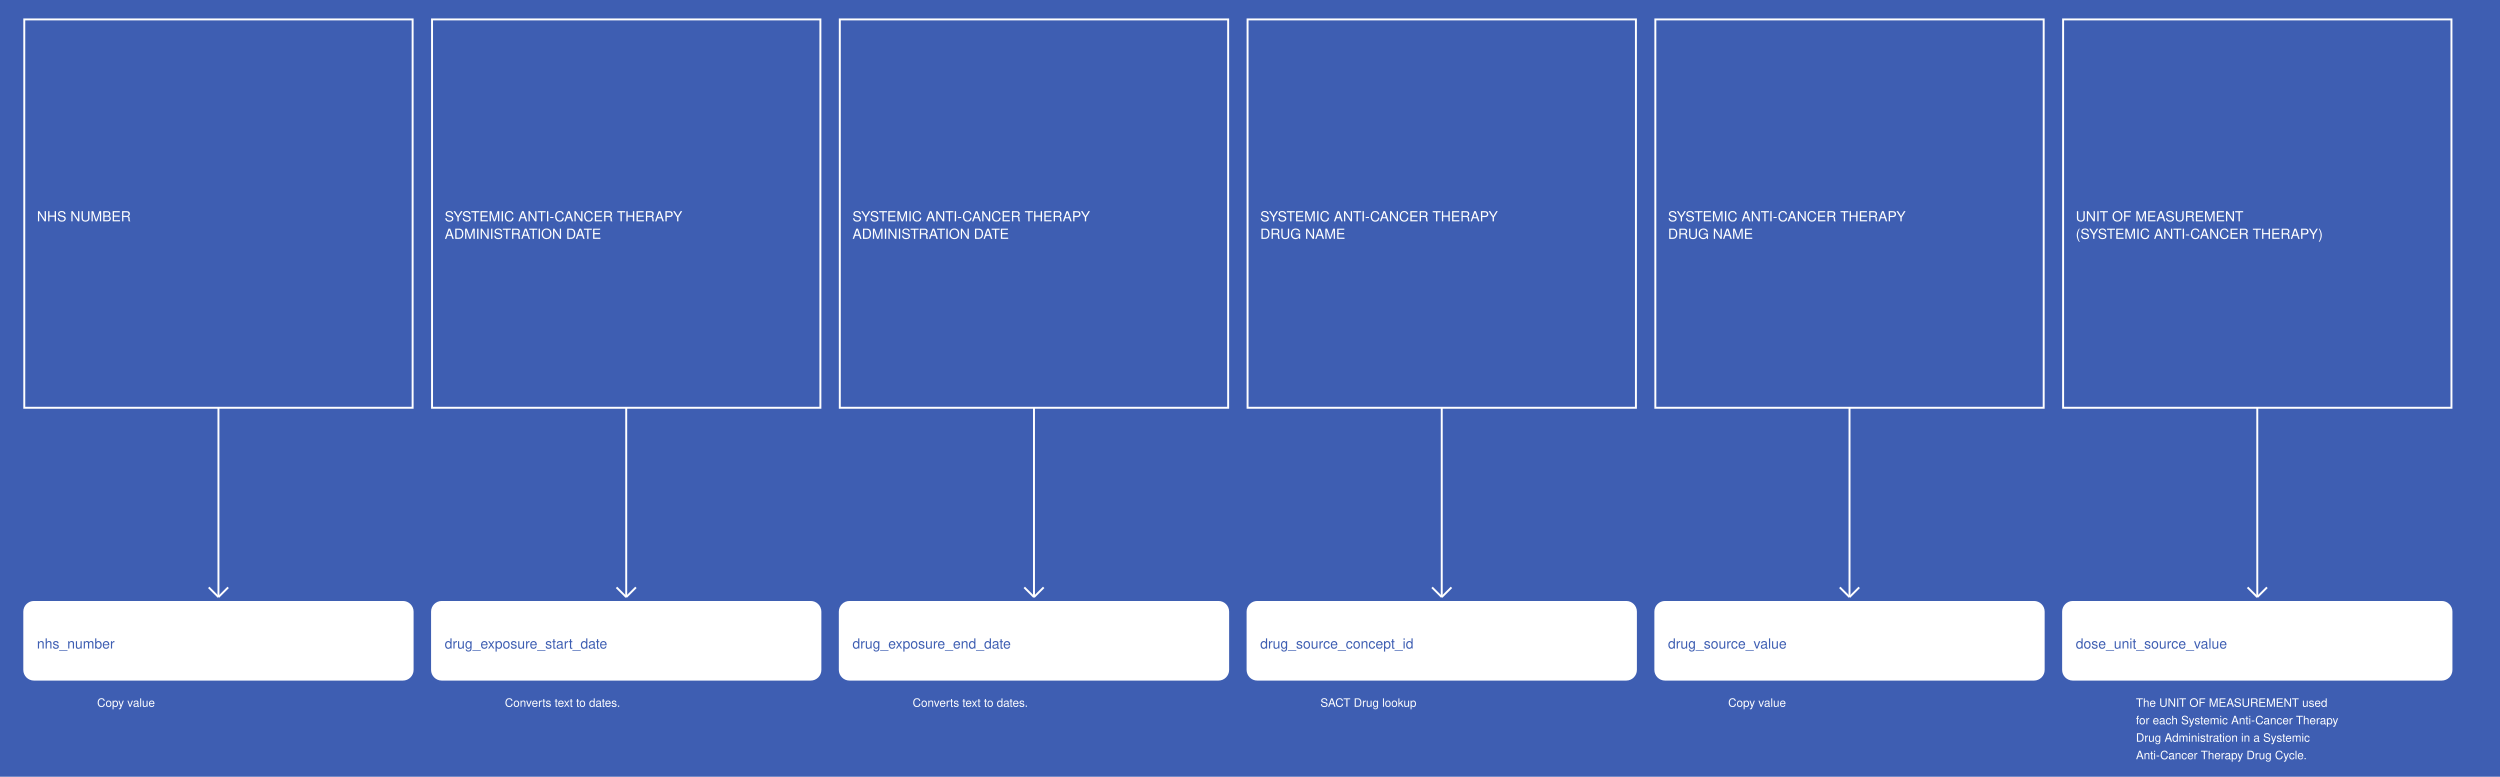
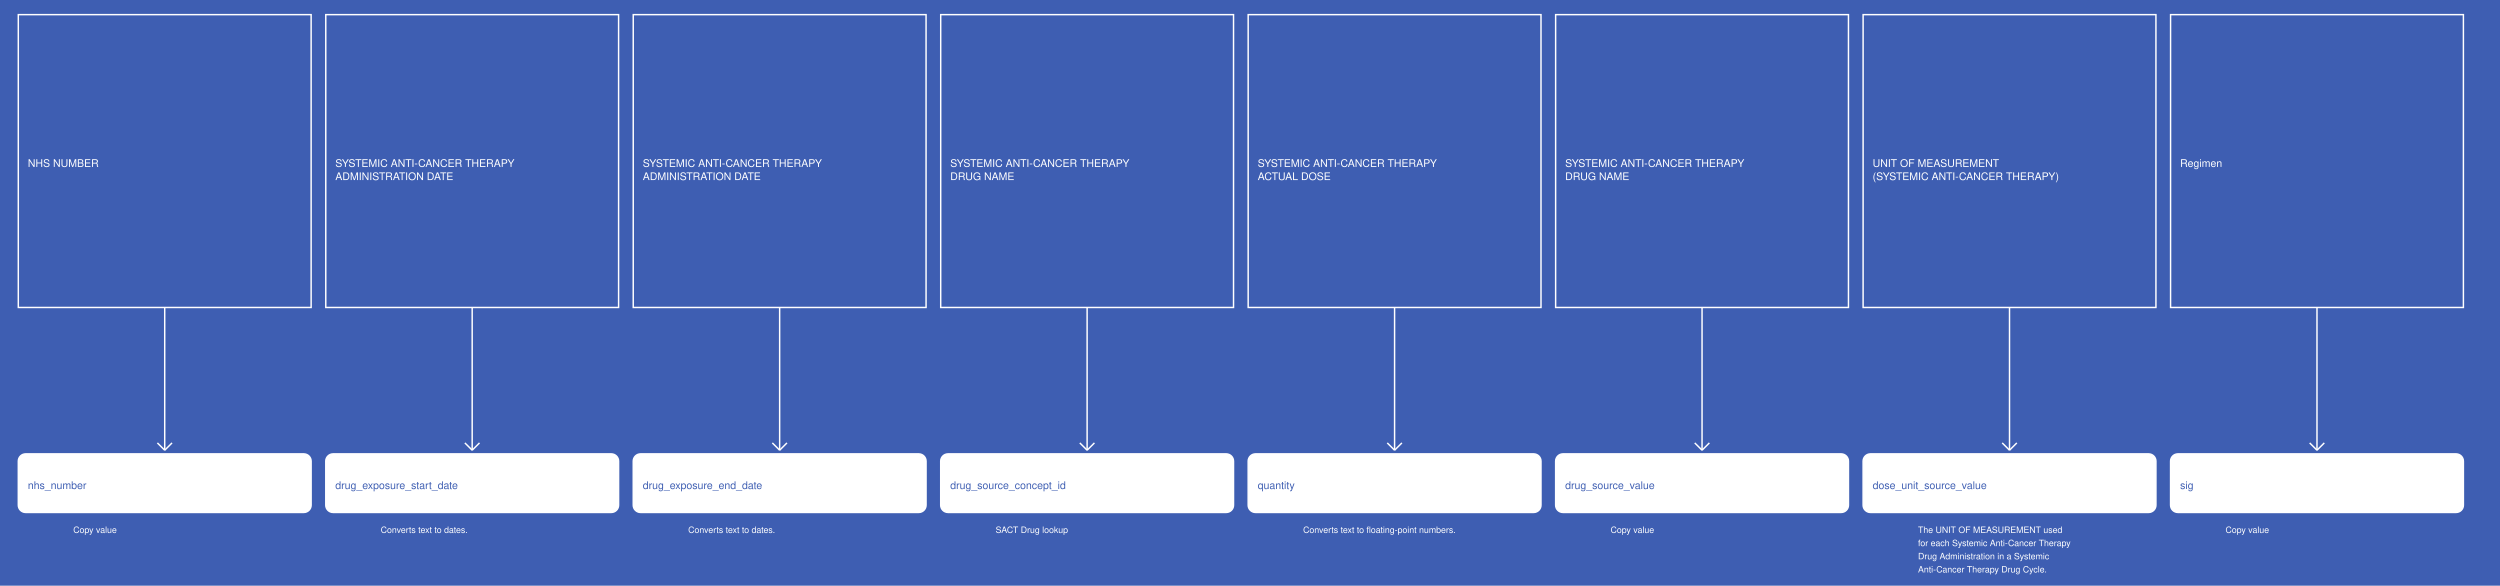
- <svg xmlns="http://www.w3.org/2000/svg" width="2575" height="800">
+ <svg xmlns="http://www.w3.org/2000/svg" width="3415" height="800">
  <rect width="100%" height="100%" fill="#3E5EB2" />
  <g>
    <rect x="25" y="20" width="400" height="400" fill="#3E5EB2" stroke="white" stroke-width="2" />
    <text x="38" y="228" fill="white" font-family="Helvetica" font-size="1.2em" text-anchor="start">NHS NUMBER</text>
  </g>
  <g>
    <line x1="225" y1="420" x2="225" y2="615" stroke="white" stroke-width="2" />
    <line x1="215" y1="605" x2="225" y2="615" stroke="white" stroke-width="2" />
    <line x1="235" y1="605" x2="225" y2="615" stroke="white" stroke-width="2" />
    <text x="100" y="728" fill="white" font-size="1em" font-family="Helvetica">Copy value</text>
  </g>
  <g>
    <rect x="25" y="620" width="400" height="80" fill="white" stroke="white" stroke-width="2" rx="10" />
    <text x="38" y="668" fill="#3E5EB2" font-family="Helvetica" font-size="1.2em" text-anchor="start">nhs_number</text>
  </g>
  <g>
    <rect x="445" y="20" width="400" height="400" fill="#3E5EB2" stroke="white" stroke-width="2" />
    <text x="458" y="228" fill="white" font-family="Helvetica" font-size="1.2em" text-anchor="start">SYSTEMIC ANTI-CANCER THERAPY</text>
    <text x="458" y="246" fill="white" font-family="Helvetica" font-size="1.2em" text-anchor="start">ADMINISTRATION DATE</text>
  </g>
  <g>
    <line x1="645" y1="420" x2="645" y2="615" stroke="white" stroke-width="2" />
    <line x1="635" y1="605" x2="645" y2="615" stroke="white" stroke-width="2" />
    <line x1="655" y1="605" x2="645" y2="615" stroke="white" stroke-width="2" />
    <text x="520" y="728" fill="white" font-size="1em" font-family="Helvetica">Converts text to dates.</text>
  </g>
  <g>
    <rect x="445" y="620" width="400" height="80" fill="white" stroke="white" stroke-width="2" rx="10" />
    <text x="458" y="668" fill="#3E5EB2" font-family="Helvetica" font-size="1.2em" text-anchor="start">drug_exposure_start_date</text>
  </g>
  <g>
    <rect x="865" y="20" width="400" height="400" fill="#3E5EB2" stroke="white" stroke-width="2" />
    <text x="878" y="228" fill="white" font-family="Helvetica" font-size="1.2em" text-anchor="start">SYSTEMIC ANTI-CANCER THERAPY</text>
    <text x="878" y="246" fill="white" font-family="Helvetica" font-size="1.2em" text-anchor="start">ADMINISTRATION DATE</text>
  </g>
  <g>
    <line x1="1065" y1="420" x2="1065" y2="615" stroke="white" stroke-width="2" />
    <line x1="1055" y1="605" x2="1065" y2="615" stroke="white" stroke-width="2" />
    <line x1="1075" y1="605" x2="1065" y2="615" stroke="white" stroke-width="2" />
    <text x="940" y="728" fill="white" font-size="1em" font-family="Helvetica">Converts text to dates.</text>
  </g>
  <g>
    <rect x="865" y="620" width="400" height="80" fill="white" stroke="white" stroke-width="2" rx="10" />
    <text x="878" y="668" fill="#3E5EB2" font-family="Helvetica" font-size="1.2em" text-anchor="start">drug_exposure_end_date</text>
  </g>
  <g>
    <rect x="1285" y="20" width="400" height="400" fill="#3E5EB2" stroke="white" stroke-width="2" />
    <text x="1298" y="228" fill="white" font-family="Helvetica" font-size="1.2em" text-anchor="start">SYSTEMIC ANTI-CANCER THERAPY</text>
    <text x="1298" y="246" fill="white" font-family="Helvetica" font-size="1.2em" text-anchor="start">DRUG NAME</text>
  </g>
  <g>
    <line x1="1485" y1="420" x2="1485" y2="615" stroke="white" stroke-width="2" />
    <line x1="1475" y1="605" x2="1485" y2="615" stroke="white" stroke-width="2" />
    <line x1="1495" y1="605" x2="1485" y2="615" stroke="white" stroke-width="2" />
    <text x="1360" y="728" fill="white" font-size="1em" font-family="Helvetica">SACT Drug lookup</text>
  </g>
  <g>
    <rect x="1285" y="620" width="400" height="80" fill="white" stroke="white" stroke-width="2" rx="10" />
    <text x="1298" y="668" fill="#3E5EB2" font-family="Helvetica" font-size="1.2em" text-anchor="start">drug_source_concept_id</text>
  </g>
  <g>
    <rect x="1705" y="20" width="400" height="400" fill="#3E5EB2" stroke="white" stroke-width="2" />
    <text x="1718" y="228" fill="white" font-family="Helvetica" font-size="1.2em" text-anchor="start">SYSTEMIC ANTI-CANCER THERAPY</text>
-     <text x="1718" y="246" fill="white" font-family="Helvetica" font-size="1.2em" text-anchor="start">DRUG NAME</text>
+     <text x="1718" y="246" fill="white" font-family="Helvetica" font-size="1.2em" text-anchor="start">ACTUAL DOSE</text>
  </g>
  <g>
    <line x1="1905" y1="420" x2="1905" y2="615" stroke="white" stroke-width="2" />
    <line x1="1895" y1="605" x2="1905" y2="615" stroke="white" stroke-width="2" />
    <line x1="1915" y1="605" x2="1905" y2="615" stroke="white" stroke-width="2" />
-     <text x="1780" y="728" fill="white" font-size="1em" font-family="Helvetica">Copy value</text>
+     <text x="1780" y="728" fill="white" font-size="1em" font-family="Helvetica">Converts text to floating-point numbers.</text>
  </g>
  <g>
    <rect x="1705" y="620" width="400" height="80" fill="white" stroke="white" stroke-width="2" rx="10" />
-     <text x="1718" y="668" fill="#3E5EB2" font-family="Helvetica" font-size="1.2em" text-anchor="start">drug_source_value</text>
+     <text x="1718" y="668" fill="#3E5EB2" font-family="Helvetica" font-size="1.2em" text-anchor="start">quantity</text>
  </g>
  <g>
    <rect x="2125" y="20" width="400" height="400" fill="#3E5EB2" stroke="white" stroke-width="2" />
-     <text x="2138" y="228" fill="white" font-family="Helvetica" font-size="1.2em" text-anchor="start">UNIT OF MEASUREMENT</text>
-     <text x="2138" y="246" fill="white" font-family="Helvetica" font-size="1.2em" text-anchor="start">(SYSTEMIC ANTI-CANCER THERAPY)</text>
+     <text x="2138" y="228" fill="white" font-family="Helvetica" font-size="1.2em" text-anchor="start">SYSTEMIC ANTI-CANCER THERAPY</text>
+     <text x="2138" y="246" fill="white" font-family="Helvetica" font-size="1.2em" text-anchor="start">DRUG NAME</text>
  </g>
  <g>
    <line x1="2325" y1="420" x2="2325" y2="615" stroke="white" stroke-width="2" />
    <line x1="2315" y1="605" x2="2325" y2="615" stroke="white" stroke-width="2" />
    <line x1="2335" y1="605" x2="2325" y2="615" stroke="white" stroke-width="2" />
-     <text x="2200" y="728" fill="white" font-size="1em" font-family="Helvetica">The UNIT OF MEASUREMENT used</text>
-     <text x="2200" y="746" fill="white" font-size="1em" font-family="Helvetica">for each Systemic Anti-Cancer Therapy</text>
-     <text x="2200" y="764" fill="white" font-size="1em" font-family="Helvetica">Drug Administration in a Systemic</text>
-     <text x="2200" y="782" fill="white" font-size="1em" font-family="Helvetica">Anti-Cancer Therapy Drug Cycle.</text>
+     <text x="2200" y="728" fill="white" font-size="1em" font-family="Helvetica">Copy value</text>
  </g>
  <g>
    <rect x="2125" y="620" width="400" height="80" fill="white" stroke="white" stroke-width="2" rx="10" />
-     <text x="2138" y="668" fill="#3E5EB2" font-family="Helvetica" font-size="1.2em" text-anchor="start">dose_unit_source_value</text>
+     <text x="2138" y="668" fill="#3E5EB2" font-family="Helvetica" font-size="1.2em" text-anchor="start">drug_source_value</text>
+   </g>
+   <g>
+     <rect x="2545" y="20" width="400" height="400" fill="#3E5EB2" stroke="white" stroke-width="2" />
+     <text x="2558" y="228" fill="white" font-family="Helvetica" font-size="1.2em" text-anchor="start">UNIT OF MEASUREMENT</text>
+     <text x="2558" y="246" fill="white" font-family="Helvetica" font-size="1.2em" text-anchor="start">(SYSTEMIC ANTI-CANCER THERAPY)</text>
+   </g>
+   <g>
+     <line x1="2745" y1="420" x2="2745" y2="615" stroke="white" stroke-width="2" />
+     <line x1="2735" y1="605" x2="2745" y2="615" stroke="white" stroke-width="2" />
+     <line x1="2755" y1="605" x2="2745" y2="615" stroke="white" stroke-width="2" />
+     <text x="2620" y="728" fill="white" font-size="1em" font-family="Helvetica">The UNIT OF MEASUREMENT used</text>
+     <text x="2620" y="746" fill="white" font-size="1em" font-family="Helvetica">for each Systemic Anti-Cancer Therapy</text>
+     <text x="2620" y="764" fill="white" font-size="1em" font-family="Helvetica">Drug Administration in a Systemic</text>
+     <text x="2620" y="782" fill="white" font-size="1em" font-family="Helvetica">Anti-Cancer Therapy Drug Cycle.</text>
+   </g>
+   <g>
+     <rect x="2545" y="620" width="400" height="80" fill="white" stroke="white" stroke-width="2" rx="10" />
+     <text x="2558" y="668" fill="#3E5EB2" font-family="Helvetica" font-size="1.2em" text-anchor="start">dose_unit_source_value</text>
+   </g>
+   <g>
+     <rect x="2965" y="20" width="400" height="400" fill="#3E5EB2" stroke="white" stroke-width="2" />
+     <text x="2978" y="228" fill="white" font-family="Helvetica" font-size="1.2em" text-anchor="start">Regimen</text>
+   </g>
+   <g>
+     <line x1="3165" y1="420" x2="3165" y2="615" stroke="white" stroke-width="2" />
+     <line x1="3155" y1="605" x2="3165" y2="615" stroke="white" stroke-width="2" />
+     <line x1="3175" y1="605" x2="3165" y2="615" stroke="white" stroke-width="2" />
+     <text x="3040" y="728" fill="white" font-size="1em" font-family="Helvetica">Copy value</text>
+   </g>
+   <g>
+     <rect x="2965" y="620" width="400" height="80" fill="white" stroke="white" stroke-width="2" rx="10" />
+     <text x="2978" y="668" fill="#3E5EB2" font-family="Helvetica" font-size="1.2em" text-anchor="start">sig</text>
  </g>
</svg>
